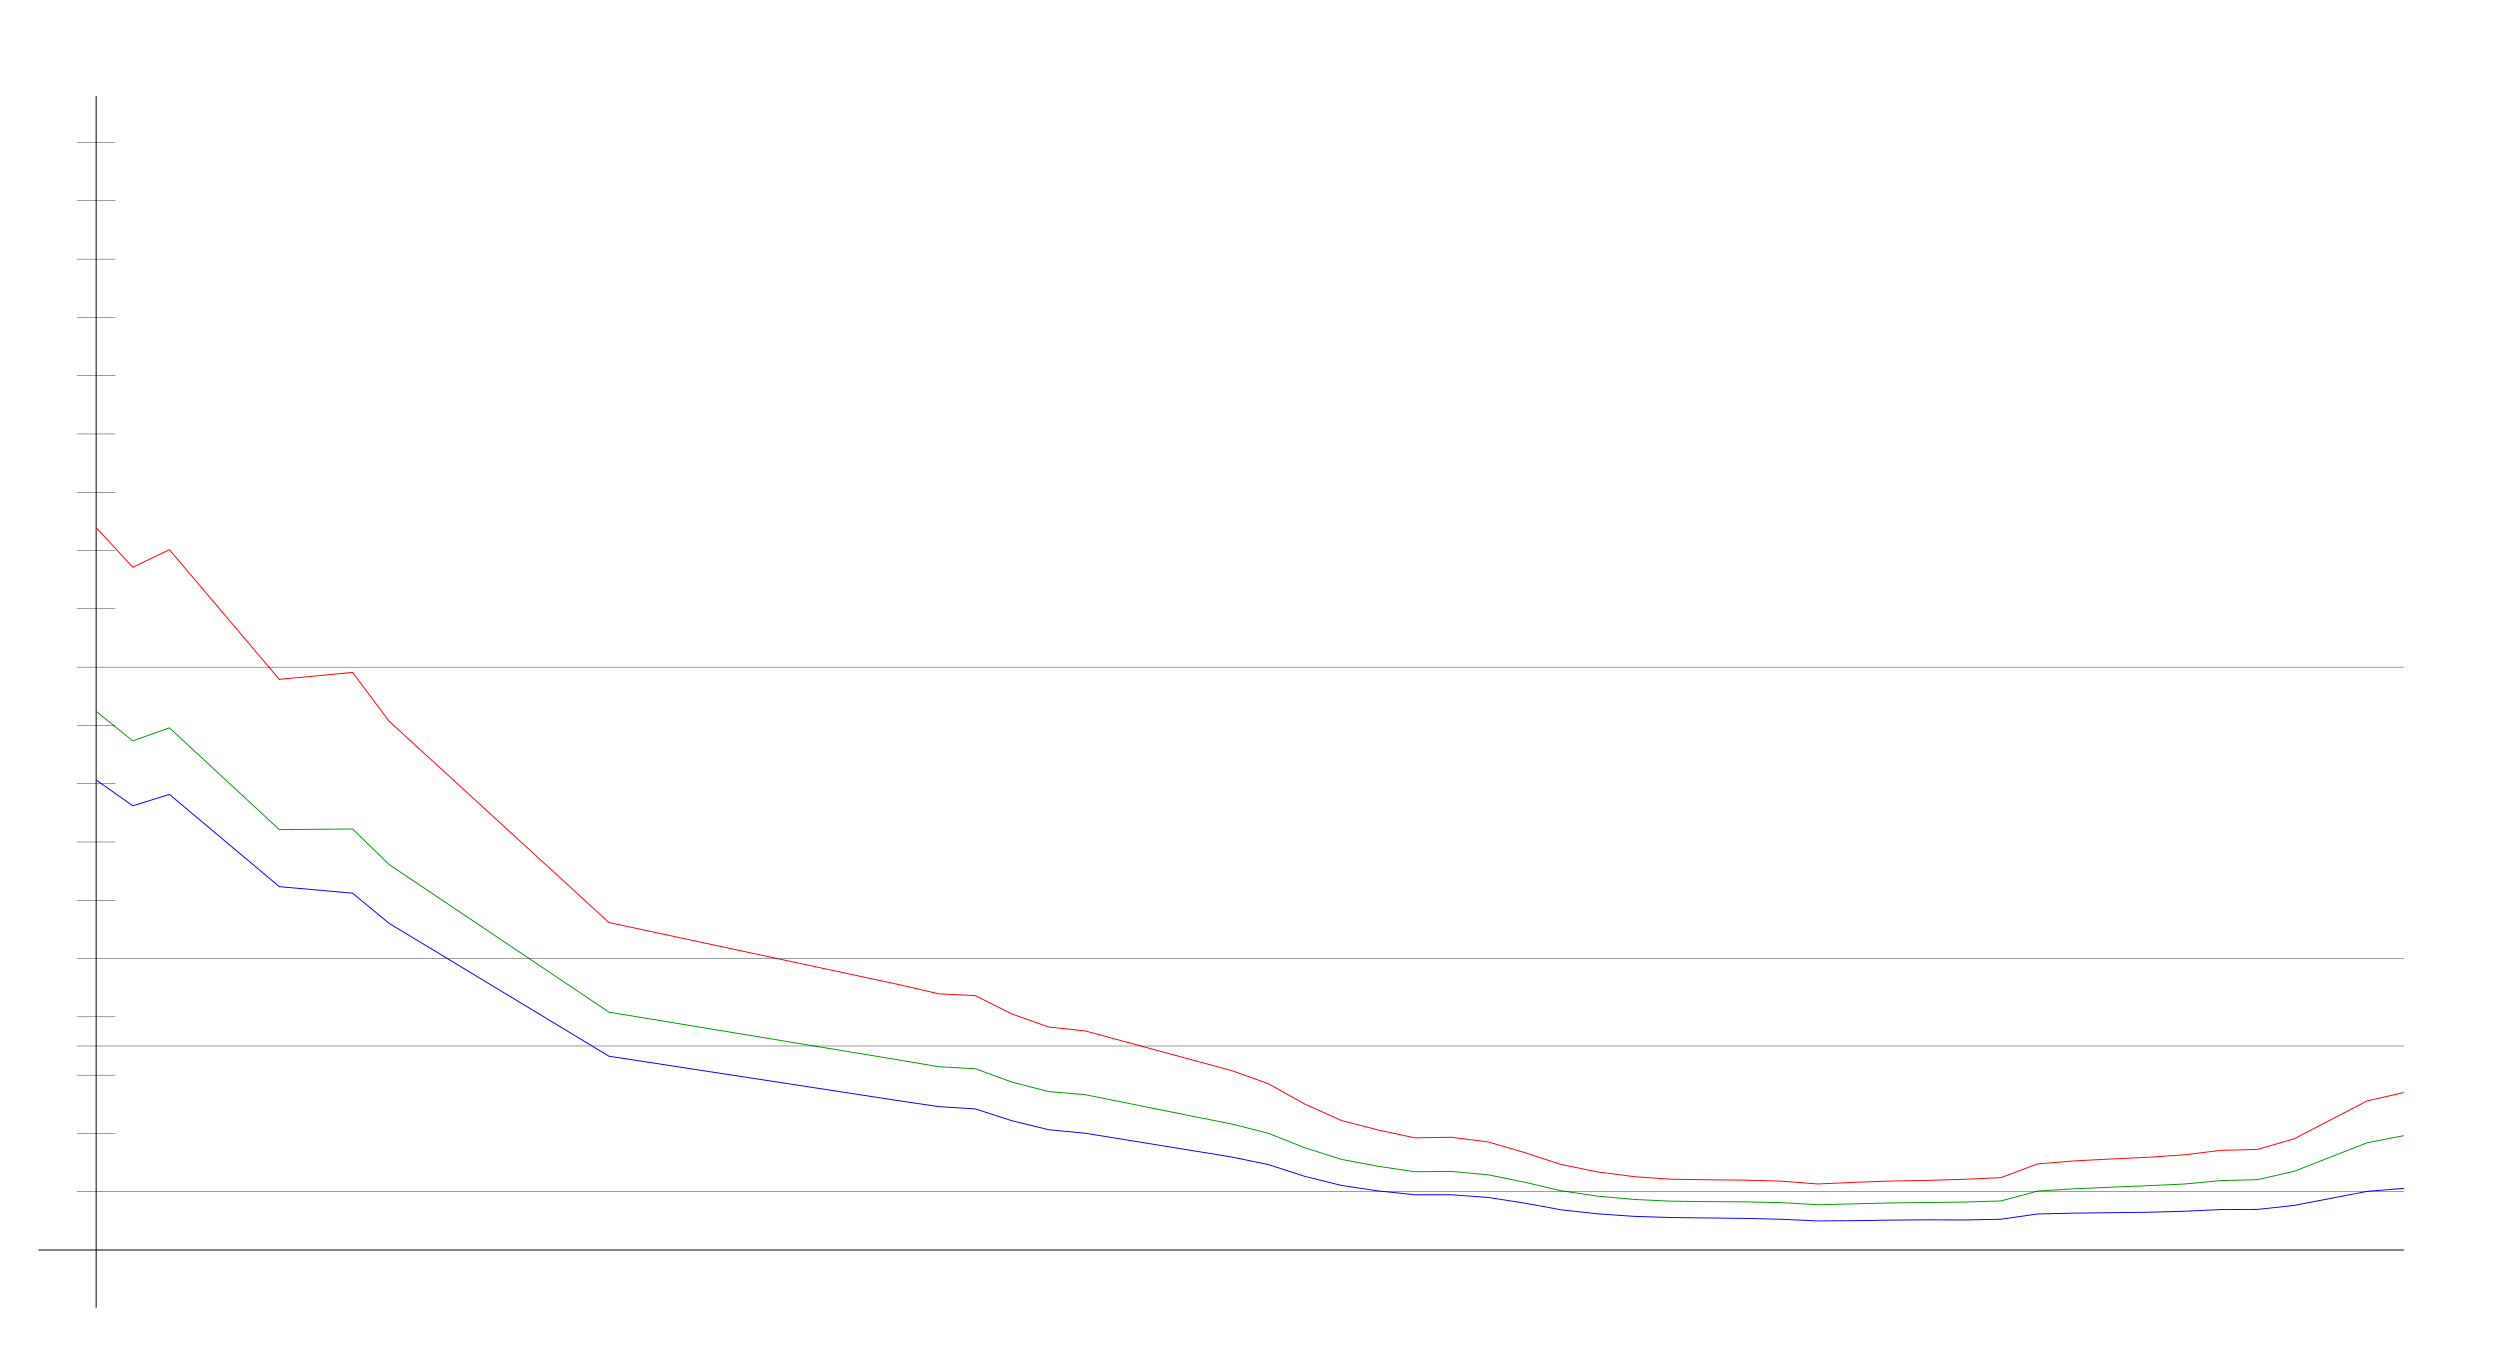
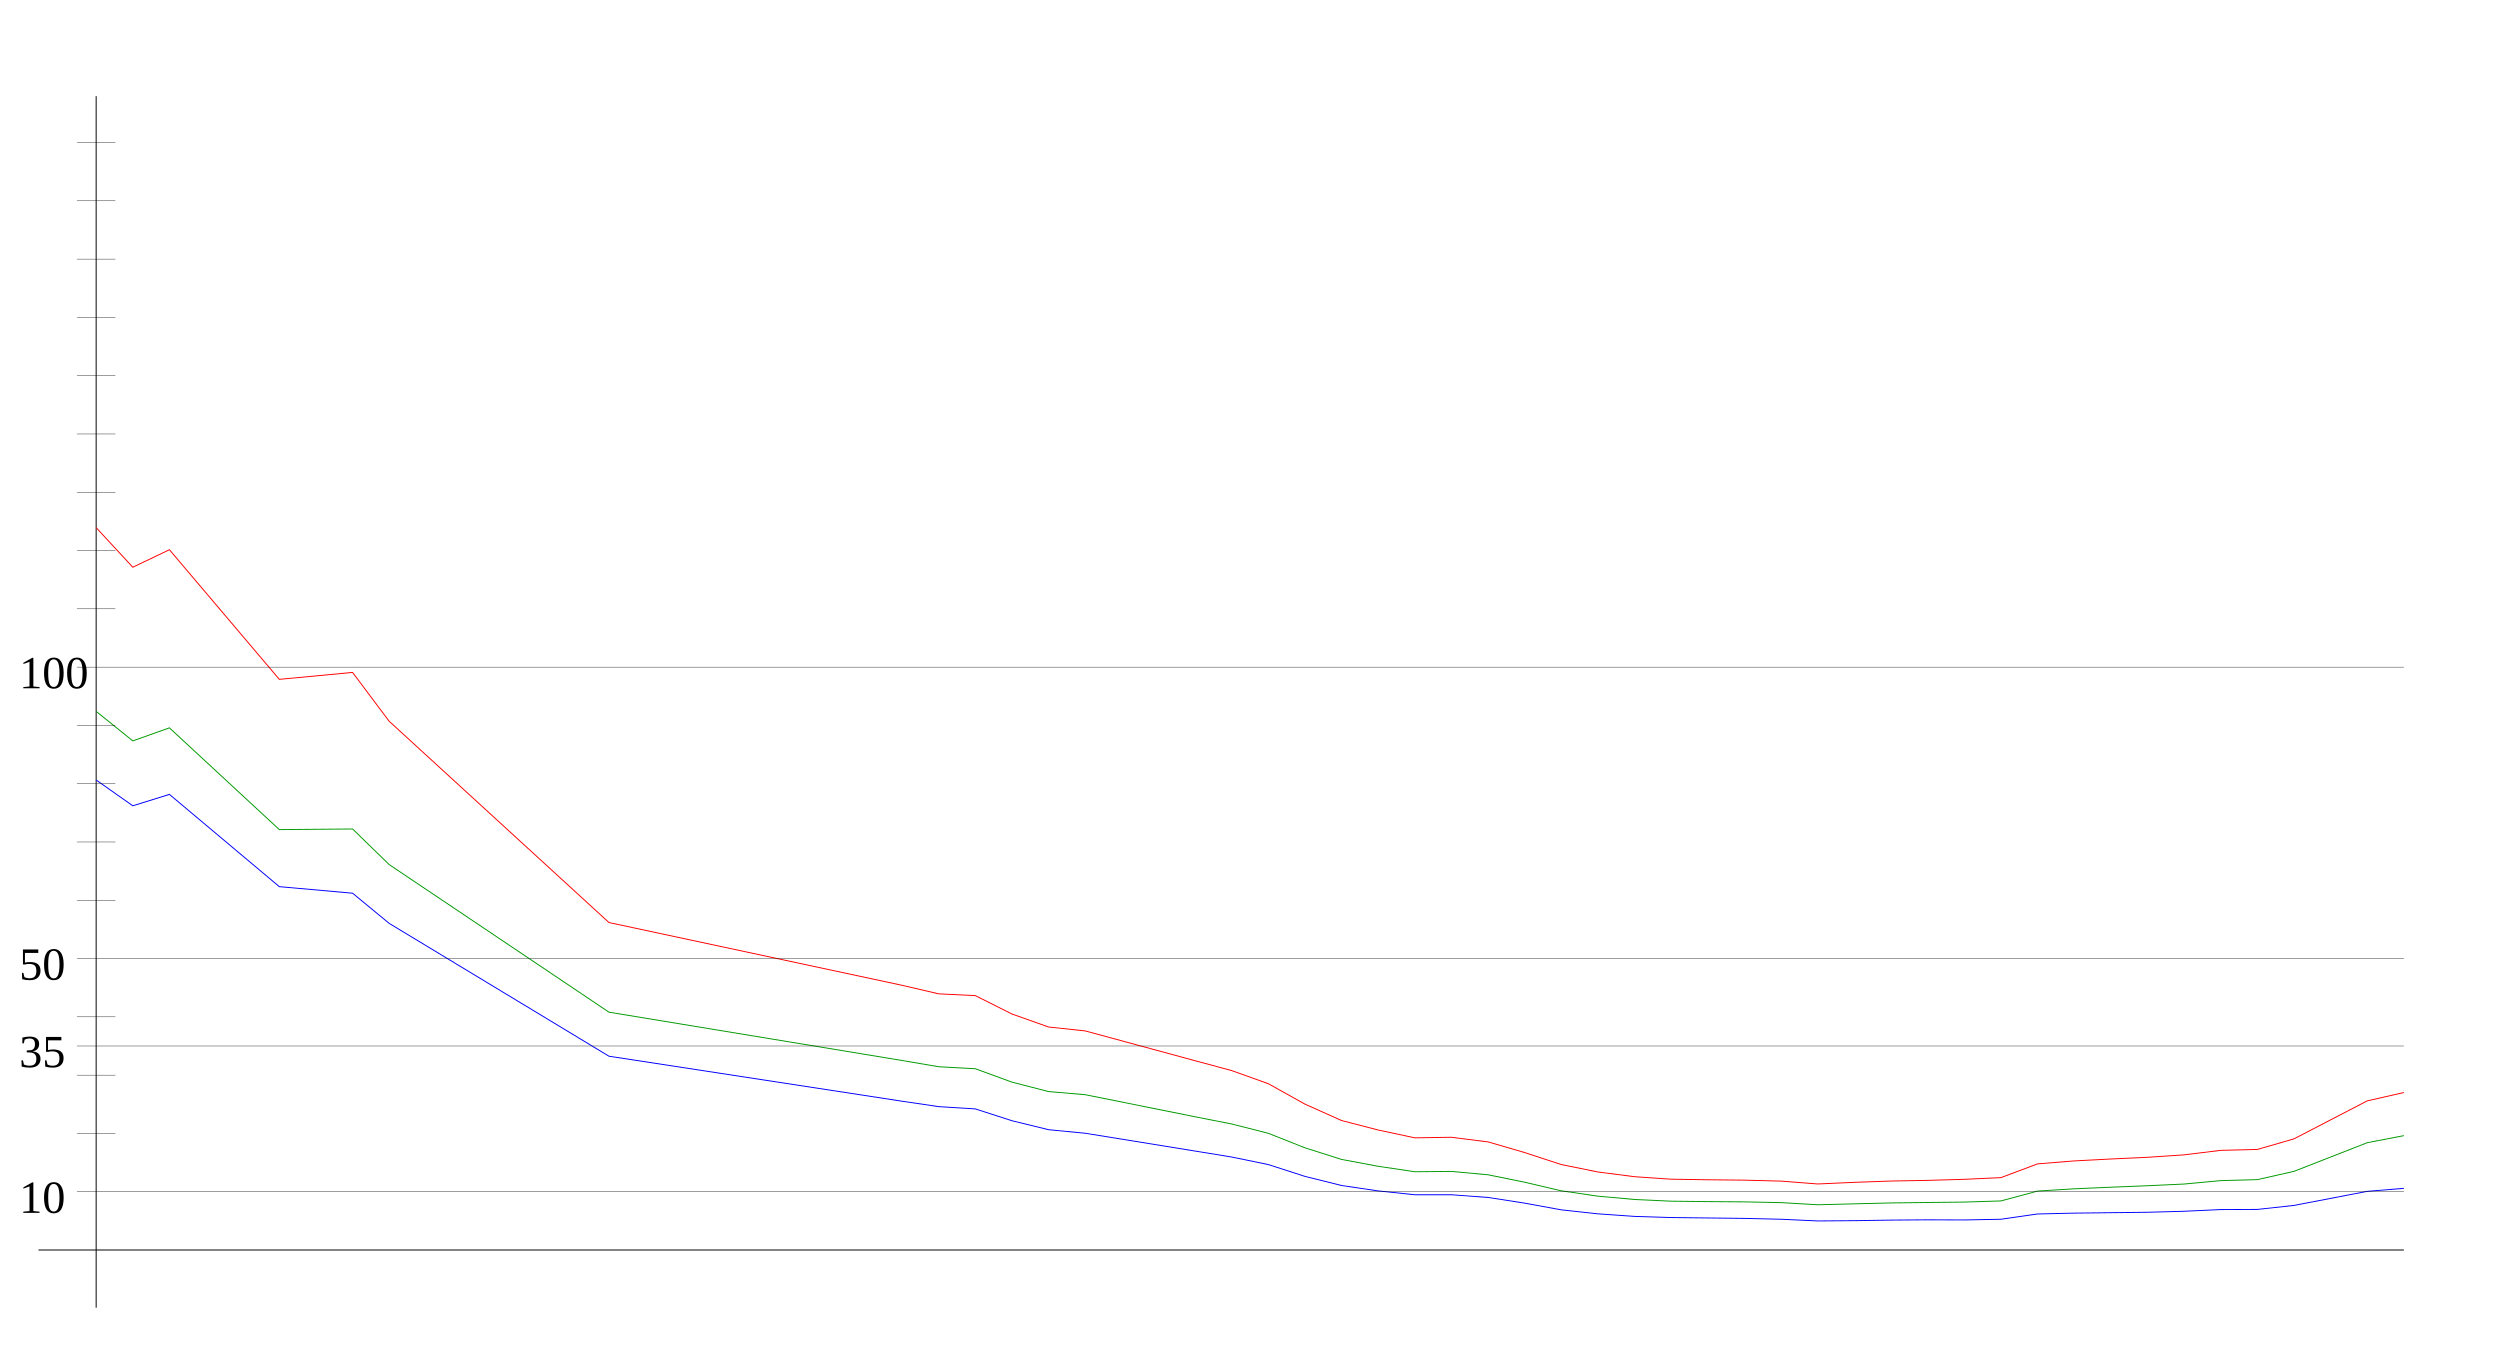
<svg xmlns="http://www.w3.org/2000/svg" width="650" height="350" version="1.1" id="sparkleline_DE-RP">
  <g id="layer1">
    <path style="fill:none;stroke:#000000;stroke-width:0.25px;" d="M 25,340 25,25" id="vertical_axis" />
    <path style="fill:none;stroke:#000000;stroke-width:0.25px;" d="M 10,325 625,325" id="horizontal_axis" />
-     <path style="fill:none;stroke:#0000ff;stroke-width:0.25px;" d="M 25.0,202.804 34.524,209.504 44.048,206.542 72.619,230.53 91.667,232.233 101.19,240.081 158.333,274.619 234.524,286.316 244.048,287.723 253.571,288.315 263.095,291.388 272.619,293.72 282.143,294.645 310.714,299.273 320.238,300.827 329.762,302.789 339.286,305.862 348.81,308.231 358.333,309.638 367.857,310.637 377.381,310.637 386.905,311.34 396.429,312.821 405.952,314.561 415.476,315.597 425.0,316.264 434.524,316.56 444.048,316.671 453.571,316.782 463.095,317.004 472.619,317.448 482.143,317.374 491.667,317.226 501.19,317.152 510.714,317.189 520.238,317.004 529.762,315.634 539.286,315.412 548.81,315.301 558.333,315.19 567.857,314.931 577.381,314.487 586.905,314.45 596.429,313.413 615.476,309.749 625.0,308.971" id="cases7_100k" />
-     <path style="fill:none;stroke:#009900;stroke-width:0.25px;" d="M 25.0,184.952 34.524,192.631 44.048,189.237 72.619,215.697 91.667,215.534 101.19,224.795 158.333,263.167 234.524,275.729 244.048,277.351 253.571,277.871 263.095,281.349 272.619,283.809 282.143,284.617 310.714,290.363 320.238,292.238 329.762,294.654 339.286,298.432 348.81,301.454 358.333,303.238 367.857,304.653 377.381,304.566 386.905,305.444 396.429,307.376 405.952,309.614 415.476,311.006 425.0,311.864 434.524,312.309 444.048,312.417 453.571,312.486 463.095,312.684 472.619,313.237 482.143,312.997 491.667,312.764 501.19,312.648 510.714,312.539 520.238,312.244 529.762,309.679 539.286,309.089 548.81,308.674 558.333,308.291 567.857,307.85 577.381,306.963 586.905,306.705 596.429,304.554 615.476,297.103 625.0,295.269" id="cases7_100k_nofullvac" />
-     <path style="fill:none;stroke:#ff0000;stroke-width:0.25px;" d="M 25.0,137.181 34.524,147.479 44.048,142.927 72.619,176.629 91.667,174.828 101.19,187.532 158.333,239.864 234.524,256.177 244.048,258.399 253.571,258.854 263.095,263.638 272.619,267.02 282.143,268.036 310.714,275.789 320.238,278.353 329.762,281.765 339.286,287.073 348.81,291.344 358.333,293.806 367.857,295.836 377.381,295.692 386.905,296.897 396.429,299.669 405.952,302.786 415.476,304.721 425.0,305.946 434.524,306.592 444.048,306.738 453.571,306.842 463.095,307.091 472.619,307.832 482.143,307.409 491.667,307.067 501.19,306.897 510.714,306.621 520.238,306.185 529.762,302.606 539.286,301.84 548.81,301.34 558.333,300.899 567.857,300.263 577.381,299.092 586.905,298.856 596.429,296.107 615.476,286.228 625.0,284.054" id="cases7_100k_novac" />
+     <path style="fill:none;stroke:#0000ff;stroke-width:0.25px;" d="M 25.0,202.804  34.524,209.504 44.048,206.542 72.619,230.53 91.667,232.233 101.19,240.081 158.333,274.619 234.524,286.316 244.048,287.723 253.571,288.315 263.095,291.388  272.619,293.72 282.143,294.645 310.714,299.273 320.238,300.827 329.762,302.789 339.286,305.862 348.81,308.231 358.333,309.638 367.857,310.637 377.381,310.637  386.905,311.34 396.429,312.821 405.952,314.561 415.476,315.597 425.0,316.264 434.524,316.56 444.048,316.671 453.571,316.782 463.095,317.004 472.619,317.448  482.143,317.374 491.667,317.226 501.19,317.152 510.714,317.189 520.238,317.004 529.762,315.634 539.286,315.412 548.81,315.301 558.333,315.19 567.857,314.931  577.381,314.487 586.905,314.45 596.429,313.413 615.476,309.749 625.0,308.971" id="cases7_100k" />
+     <path style="fill:none;stroke:#009900;stroke-width:0.25px;" d="M 25.0,184.952  34.524,192.631 44.048,189.237 72.619,215.697 91.667,215.534 101.19,224.795 158.333,263.167 234.524,275.729 244.048,277.351 253.571,277.871 263.095,281.349  272.619,283.809 282.143,284.617 310.714,290.363 320.238,292.238 329.762,294.654 339.286,298.432 348.81,301.454 358.333,303.238 367.857,304.653 377.381,304.566  386.905,305.444 396.429,307.376 405.952,309.614 415.476,311.006 425.0,311.864 434.524,312.309 444.048,312.417 453.571,312.486 463.095,312.684 472.619,313.237  482.143,312.997 491.667,312.764 501.19,312.648 510.714,312.539 520.238,312.244 529.762,309.679 539.286,309.089 548.81,308.674 558.333,308.291 567.857,307.85  577.381,306.963 586.905,306.705 596.429,304.554 615.476,297.103 625.0,295.269" id="cases7_100k_nofullvac" />
+     <path style="fill:none;stroke:#ff0000;stroke-width:0.25px;" d="M 25.0,137.181  34.524,147.479 44.048,142.927 72.619,176.629 91.667,174.828 101.19,187.532 158.333,239.864 234.524,256.177 244.048,258.399 253.571,258.854 263.095,263.638  272.619,267.02 282.143,268.036 310.714,275.789 320.238,278.353 329.762,281.765 339.286,287.073 348.81,291.344 358.333,293.806 367.857,295.836 377.381,295.692  386.905,296.897 396.429,299.669 405.952,302.786 415.476,304.721 425.0,305.946 434.524,306.592 444.048,306.738 453.571,306.842 463.095,307.091 472.619,307.832  482.143,307.409 491.667,307.067 501.19,306.897 510.714,306.621 520.238,306.185 529.762,302.606 539.286,301.84 548.81,301.34 558.333,300.899 567.857,300.263  577.381,299.092 586.905,298.856 596.429,296.107 615.476,286.228 625.0,284.054" id="cases7_100k_novac" />
    <path style="fill:none;stroke:#000000;stroke-width:0.1px;" d="M 20,309.845 625,309.845" id="yaxis_10" />
+     <text xml:space="preserve" style="font-size:12px" x="5" y="315.345" id="hline_caption10">
+       <tspan id="hline_caption_10" x="5" y="315.345">10</tspan>
+     </text>
    <path style="fill:none;stroke:#000000;stroke-width:0.1px;" d="M 20,294.69 30,294.69" id="yaxis_20" />
    <path style="fill:none;stroke:#000000;stroke-width:0.1px;" d="M 20,279.536 30,279.536" id="yaxis_30" />
    <path style="fill:none;stroke:#000000;stroke-width:0.1px;" d="M 20,271.958 625,271.958" id="yaxis_35" />
+     <text xml:space="preserve" style="font-size:12px" x="5" y="277.458" id="hline_caption35">
+       <tspan id="hline_caption_35" x="5" y="277.458">35</tspan>
+     </text>
    <path style="fill:none;stroke:#000000;stroke-width:0.1px;" d="M 20,264.381 30,264.381" id="yaxis_40" />
    <path style="fill:none;stroke:#000000;stroke-width:0.1px;" d="M 20,249.226 625,249.226" id="yaxis_50" />
+     <text xml:space="preserve" style="font-size:12px" x="5" y="254.726" id="hline_caption50">
+       <tspan id="hline_caption_50" x="5" y="254.726">50</tspan>
+     </text>
    <path style="fill:none;stroke:#000000;stroke-width:0.1px;" d="M 20,234.071 30,234.071" id="yaxis_60" />
    <path style="fill:none;stroke:#000000;stroke-width:0.1px;" d="M 20,218.916 30,218.916" id="yaxis_70" />
    <path style="fill:none;stroke:#000000;stroke-width:0.1px;" d="M 20,203.762 30,203.762" id="yaxis_80" />
    <path style="fill:none;stroke:#000000;stroke-width:0.1px;" d="M 20,188.607 30,188.607" id="yaxis_90" />
    <path style="fill:none;stroke:#000000;stroke-width:0.1px;" d="M 20,173.452 625,173.452" id="yaxis_100" />
+     <text xml:space="preserve" style="font-size:12px" x="5" y="178.952" id="hline_caption100">
+       <tspan id="hline_caption_100" x="5" y="178.952">100</tspan>
+     </text>
    <path style="fill:none;stroke:#000000;stroke-width:0.1px;" d="M 20,158.297 30,158.297" id="yaxis_110" />
    <path style="fill:none;stroke:#000000;stroke-width:0.1px;" d="M 20,143.142 30,143.142" id="yaxis_120" />
    <path style="fill:none;stroke:#000000;stroke-width:0.1px;" d="M 20,127.988 30,127.988" id="yaxis_130" />
    <path style="fill:none;stroke:#000000;stroke-width:0.1px;" d="M 20,112.833 30,112.833" id="yaxis_140" />
    <path style="fill:none;stroke:#000000;stroke-width:0.1px;" d="M 20,97.678 30,97.678" id="yaxis_150" />
    <path style="fill:none;stroke:#000000;stroke-width:0.1px;" d="M 20,82.523 30,82.523" id="yaxis_160" />
    <path style="fill:none;stroke:#000000;stroke-width:0.1px;" d="M 20,67.368 30,67.368" id="yaxis_170" />
    <path style="fill:none;stroke:#000000;stroke-width:0.1px;" d="M 20,52.214 30,52.214" id="yaxis_180" />
    <path style="fill:none;stroke:#000000;stroke-width:0.1px;" d="M 20,37.059 30,37.059" id="yaxis_190" />
  </g>
</svg>
